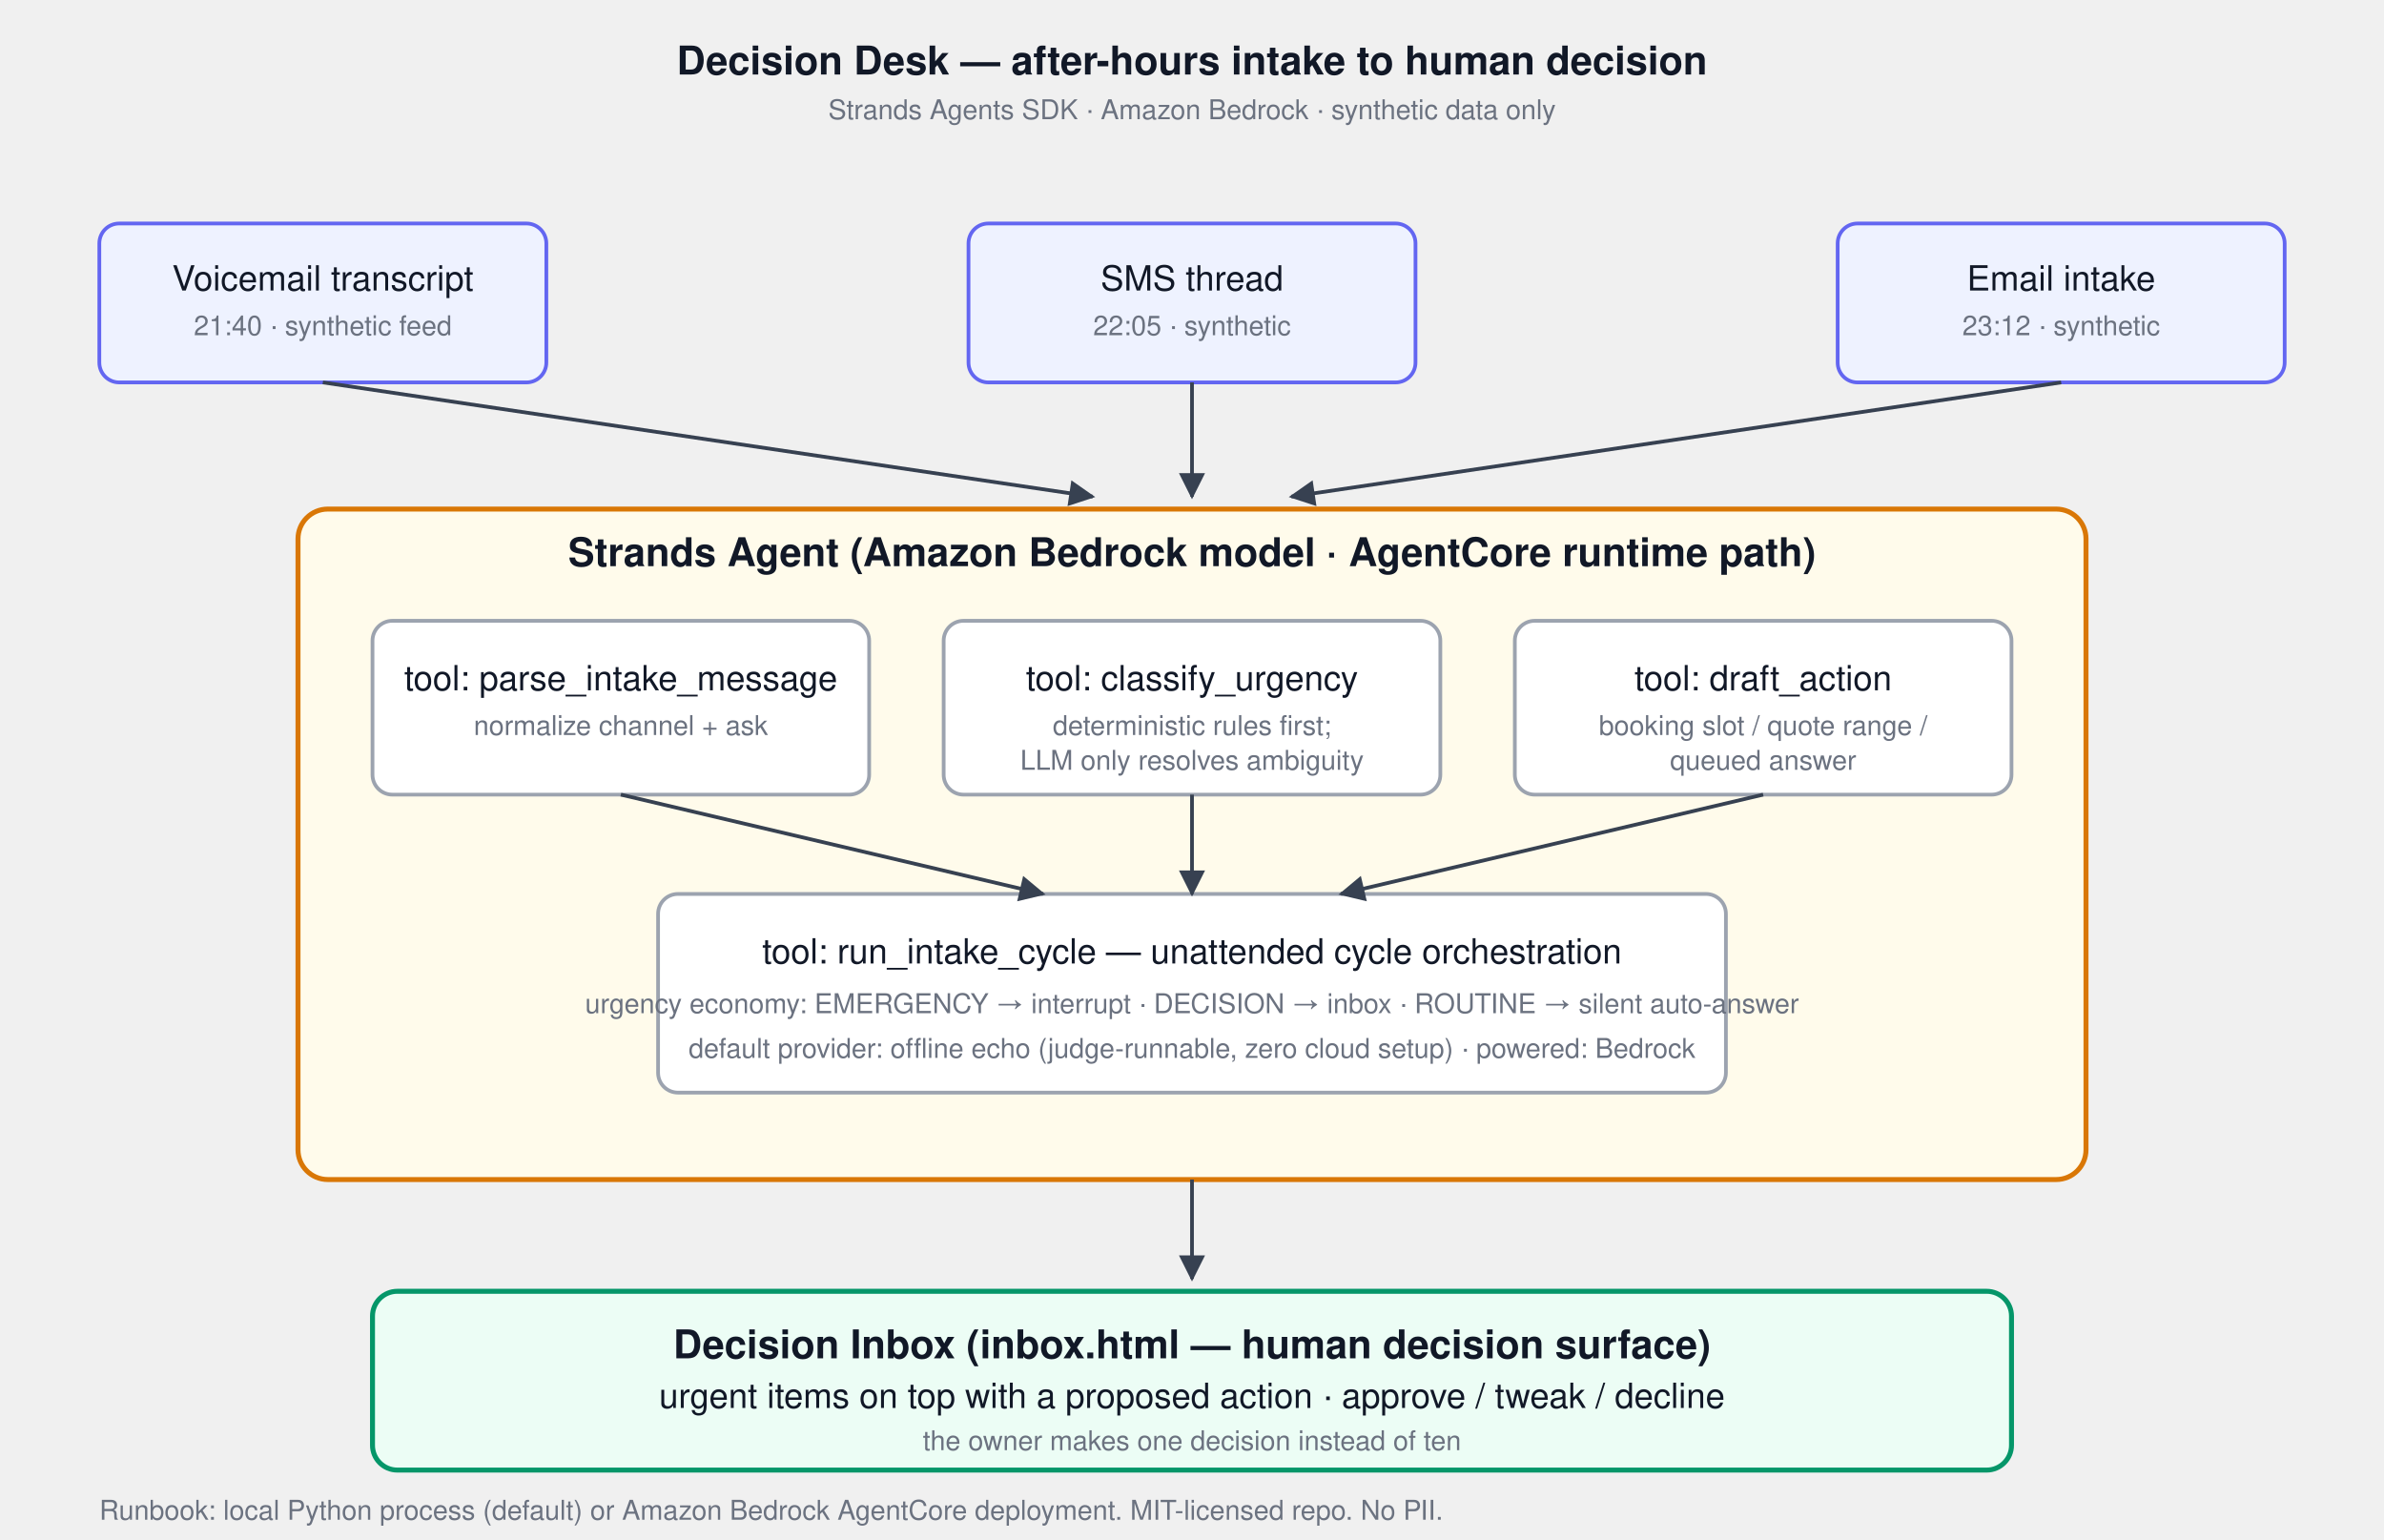
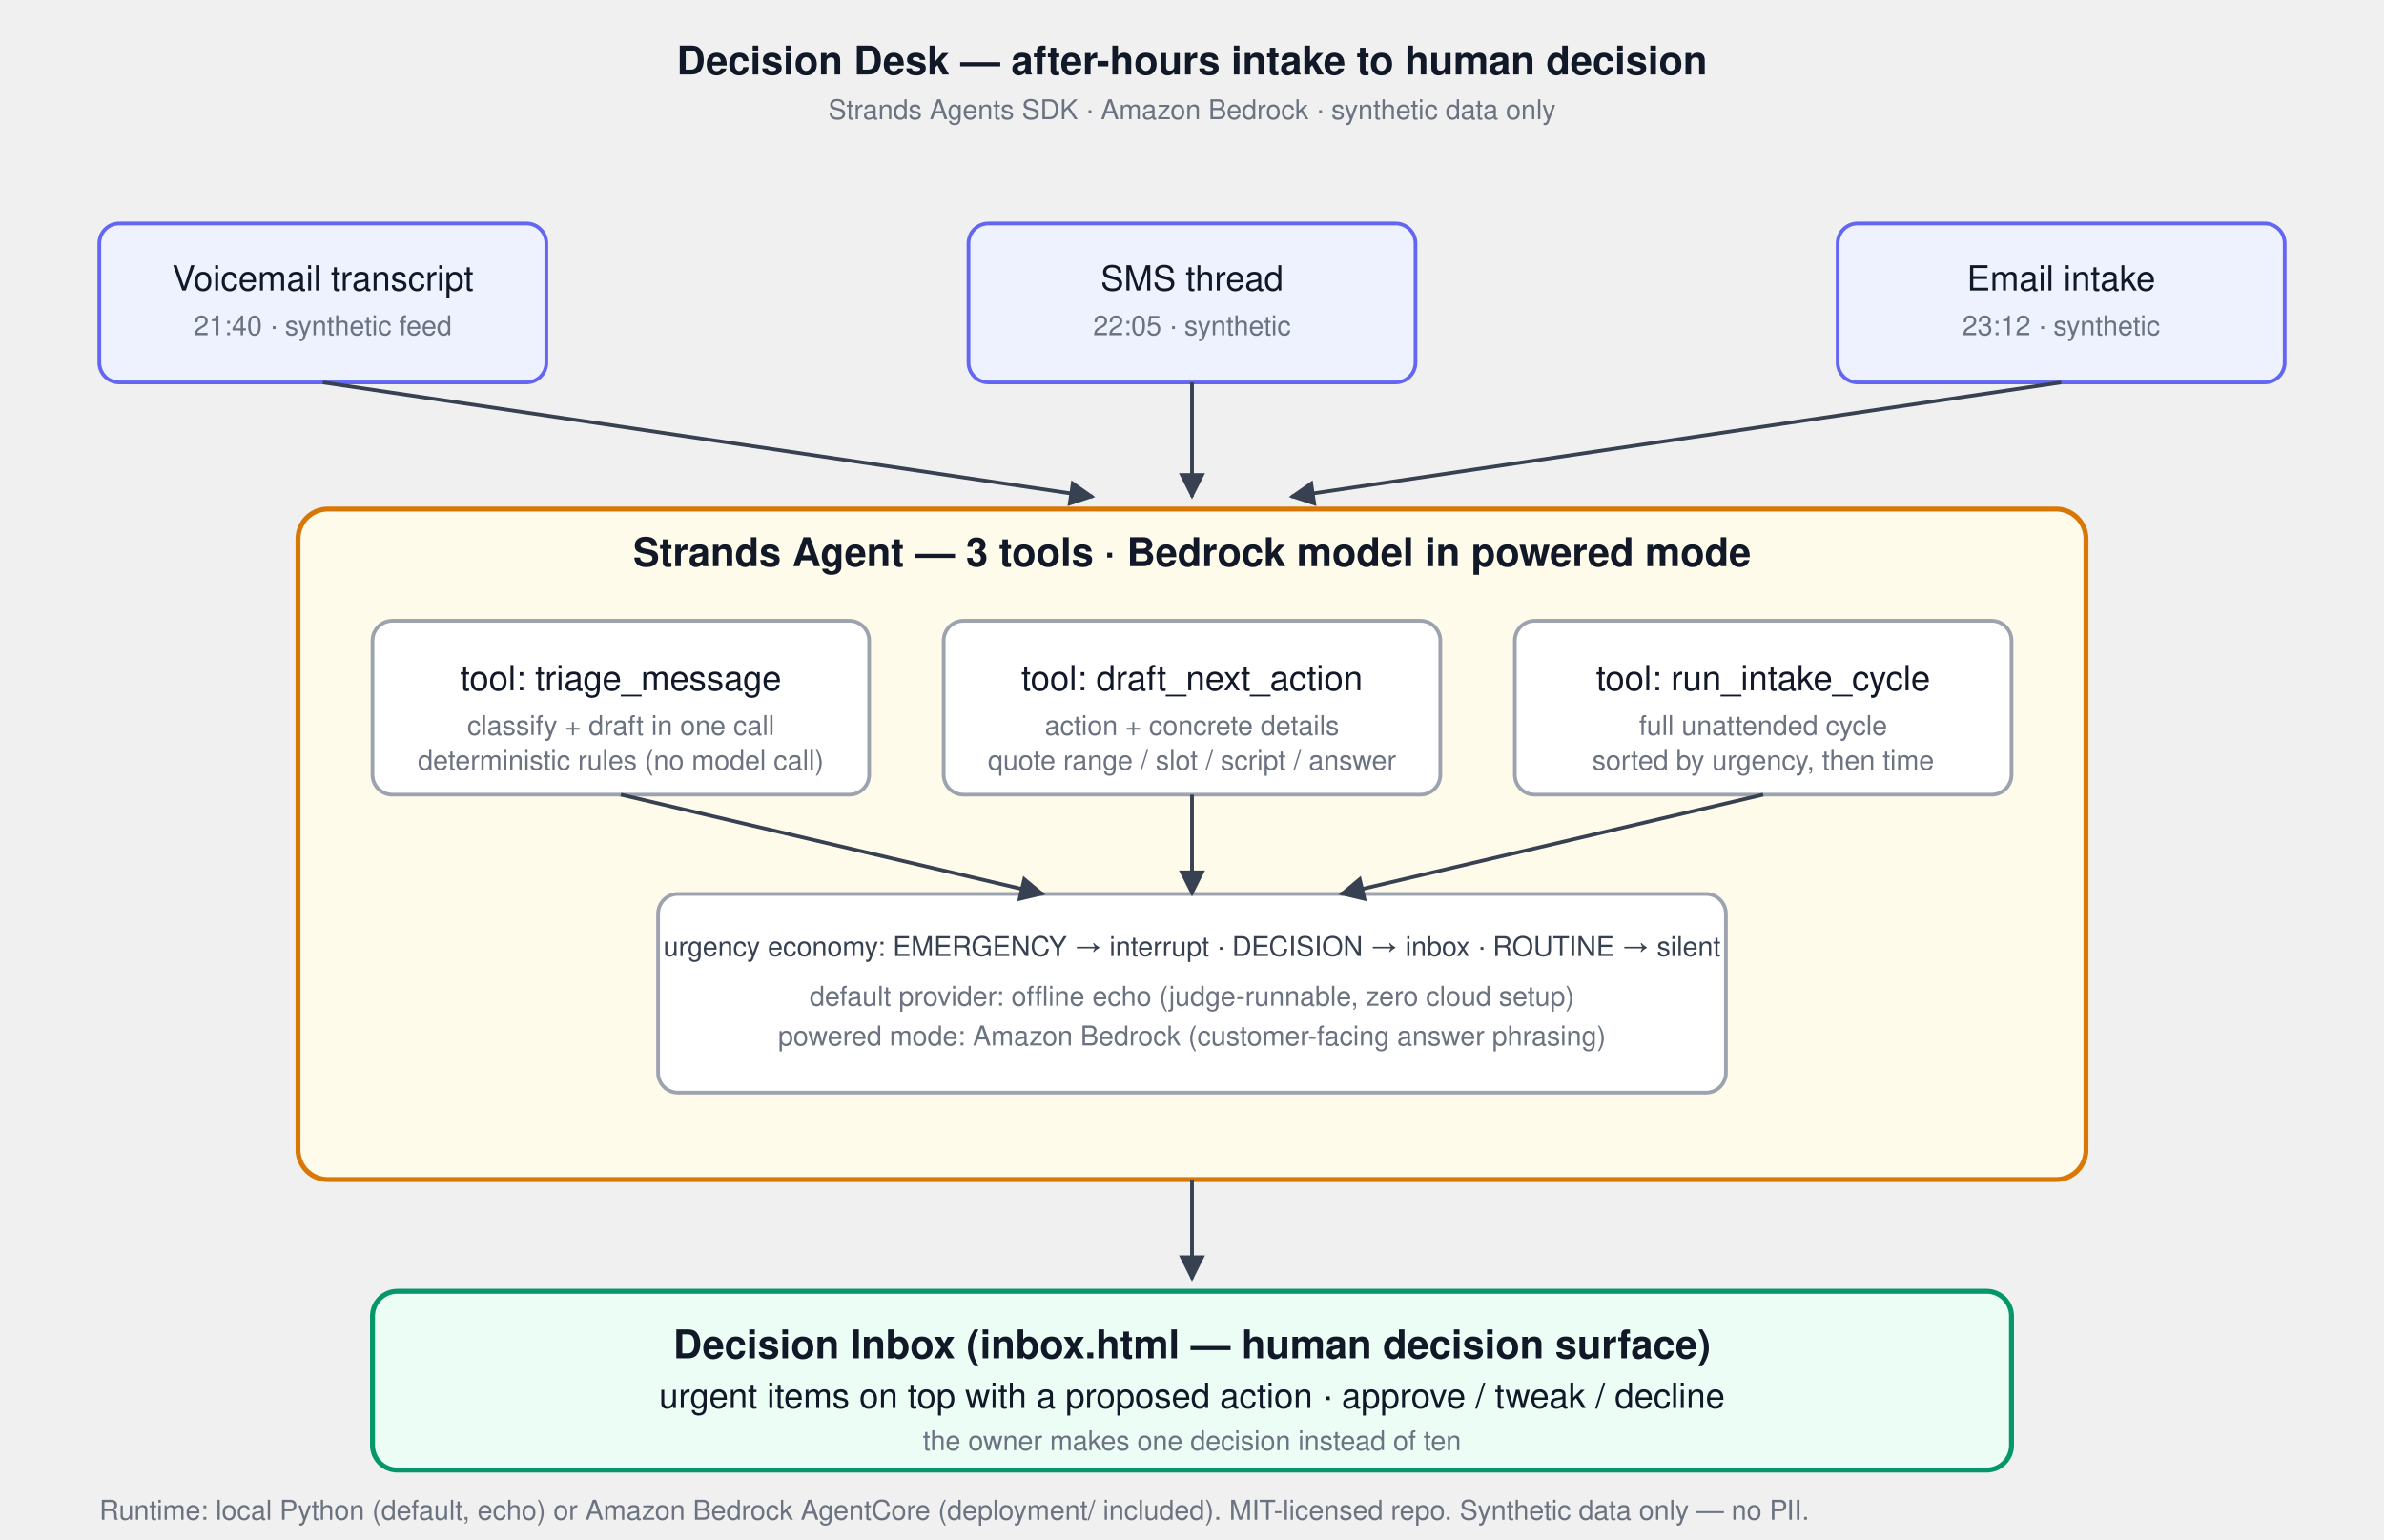
<svg xmlns="http://www.w3.org/2000/svg" viewBox="0 0 960 620" font-family="-apple-system, Helvetica, Arial, sans-serif">
  <defs>
    <marker id="arrow" viewBox="0 0 10 10" refX="9" refY="5" markerWidth="7" markerHeight="7" orient="auto-start-reverse">
      <path d="M 0 0 L 10 5 L 0 10 z" fill="#374151" />
    </marker>
  </defs>
  <style>
    .box{fill:#ffffff;stroke:#9ca3af;stroke-width:1.5;rx:8}
    .chan{fill:#eef2ff;stroke:#6366f1;stroke-width:1.5}
    .agent{fill:#fffbeb;stroke:#d97706;stroke-width:2}
    .surf{fill:#ecfdf5;stroke:#059669;stroke-width:2}
    .t{font-size:14px;fill:#111827}
    .st{font-size:11px;fill:#6b7280}
    .h{font-size:16px;font-weight:700;fill:#111827}
    .lbl{font-size:11px;fill:#374151}
  </style>
  <text x="480" y="30" text-anchor="middle" class="h">Decision Desk — after-hours intake to human decision</text>
  <text x="480" y="48" text-anchor="middle" class="st">Strands Agents SDK · Amazon Bedrock · synthetic data only</text>
  <rect class="chan" x="40" y="90" width="180" height="64" rx="8" />
  <text x="130" y="117" text-anchor="middle" class="t">Voicemail transcript</text>
  <text x="130" y="135" text-anchor="middle" class="st">21:40 · synthetic feed</text>
  <rect class="chan" x="390" y="90" width="180" height="64" rx="8" />
  <text x="480" y="117" text-anchor="middle" class="t">SMS thread</text>
  <text x="480" y="135" text-anchor="middle" class="st">22:05 · synthetic</text>
  <rect class="chan" x="740" y="90" width="180" height="64" rx="8" />
  <text x="830" y="117" text-anchor="middle" class="t">Email intake</text>
  <text x="830" y="135" text-anchor="middle" class="st">23:12 · synthetic</text>
  <line x1="130" y1="154" x2="440" y2="200" stroke="#374151" stroke-width="1.5" marker-end="url(#arrow)" />
  <line x1="480" y1="154" x2="480" y2="200" stroke="#374151" stroke-width="1.5" marker-end="url(#arrow)" />
  <line x1="830" y1="154" x2="520" y2="200" stroke="#374151" stroke-width="1.5" marker-end="url(#arrow)" />
  <rect class="agent" x="120" y="205" width="720" height="270" rx="12" />
-   <text x="480" y="228" text-anchor="middle" class="h">Strands Agent (Amazon Bedrock model · AgentCore runtime path)</text>
+   <text x="480" y="228" text-anchor="middle" class="h">Strands Agent — 3 tools · Bedrock model in powered mode</text>
  <rect class="box" x="150" y="250" width="200" height="70" rx="8" />
-   <text x="250" y="278" text-anchor="middle" class="t">tool: parse_intake_message</text>
-   <text x="250" y="296" text-anchor="middle" class="st">normalize channel + ask</text>
+   <text x="250" y="278" text-anchor="middle" class="t">tool: triage_message</text>
+   <text x="250" y="296" text-anchor="middle" class="st">classify + draft in one call</text>
+   <text x="250" y="310" text-anchor="middle" class="st">deterministic rules (no model call)</text>
  <rect class="box" x="380" y="250" width="200" height="70" rx="8" />
-   <text x="480" y="278" text-anchor="middle" class="t">tool: classify_urgency</text>
-   <text x="480" y="296" text-anchor="middle" class="st">deterministic rules first;</text>
-   <text x="480" y="310" text-anchor="middle" class="st">LLM only resolves ambiguity</text>
+   <text x="480" y="278" text-anchor="middle" class="t">tool: draft_next_action</text>
+   <text x="480" y="296" text-anchor="middle" class="st">action + concrete details</text>
+   <text x="480" y="310" text-anchor="middle" class="st">quote range / slot / script / answer</text>
  <rect class="box" x="610" y="250" width="200" height="70" rx="8" />
-   <text x="710" y="278" text-anchor="middle" class="t">tool: draft_action</text>
-   <text x="710" y="296" text-anchor="middle" class="st">booking slot / quote range /</text>
-   <text x="710" y="310" text-anchor="middle" class="st">queued answer</text>
+   <text x="710" y="278" text-anchor="middle" class="t">tool: run_intake_cycle</text>
+   <text x="710" y="296" text-anchor="middle" class="st">full unattended cycle</text>
+   <text x="710" y="310" text-anchor="middle" class="st">sorted by urgency, then time</text>
  <rect class="box" x="265" y="360" width="430" height="80" rx="8" />
-   <text x="480" y="388" text-anchor="middle" class="t">tool: run_intake_cycle — unattended cycle orchestration</text>
-   <text x="480" y="408" text-anchor="middle" class="st">urgency economy: EMERGENCY → interrupt · DECISION → inbox · ROUTINE → silent auto-answer</text>
-   <text x="480" y="426" text-anchor="middle" class="st">default provider: offline echo (judge-runnable, zero cloud setup) · powered: Bedrock</text>
+   <text x="480" y="385" text-anchor="middle" class="lbl">urgency economy: EMERGENCY → interrupt · DECISION → inbox · ROUTINE → silent</text>
+   <text x="480" y="405" text-anchor="middle" class="st">default provider: offline echo (judge-runnable, zero cloud setup)</text>
+   <text x="480" y="421" text-anchor="middle" class="st">powered mode: Amazon Bedrock (customer-facing answer phrasing)</text>
  <line x1="250" y1="320" x2="420" y2="360" stroke="#374151" stroke-width="1.5" marker-end="url(#arrow)" />
  <line x1="480" y1="320" x2="480" y2="360" stroke="#374151" stroke-width="1.5" marker-end="url(#arrow)" />
  <line x1="710" y1="320" x2="540" y2="360" stroke="#374151" stroke-width="1.5" marker-end="url(#arrow)" />
  <line x1="480" y1="475" x2="480" y2="515" stroke="#374151" stroke-width="1.5" marker-end="url(#arrow)" />
  <rect class="surf" x="150" y="520" width="660" height="72" rx="10" />
  <text x="480" y="547" text-anchor="middle" class="h">Decision Inbox (inbox.html — human decision surface)</text>
  <text x="480" y="567" text-anchor="middle" class="t">urgent items on top with a proposed action · approve / tweak / decline</text>
  <text x="480" y="584" text-anchor="middle" class="st">the owner makes one decision instead of ten</text>
-   <text x="40" y="612" class="st">Runbook: local Python process (default) or Amazon Bedrock AgentCore deployment. MIT-licensed repo. No PII.</text>
+   <text x="40" y="612" class="st">Runtime: local Python (default, echo) or Amazon Bedrock AgentCore (deployment/ included). MIT-licensed repo. Synthetic data only — no PII.</text>
</svg>
